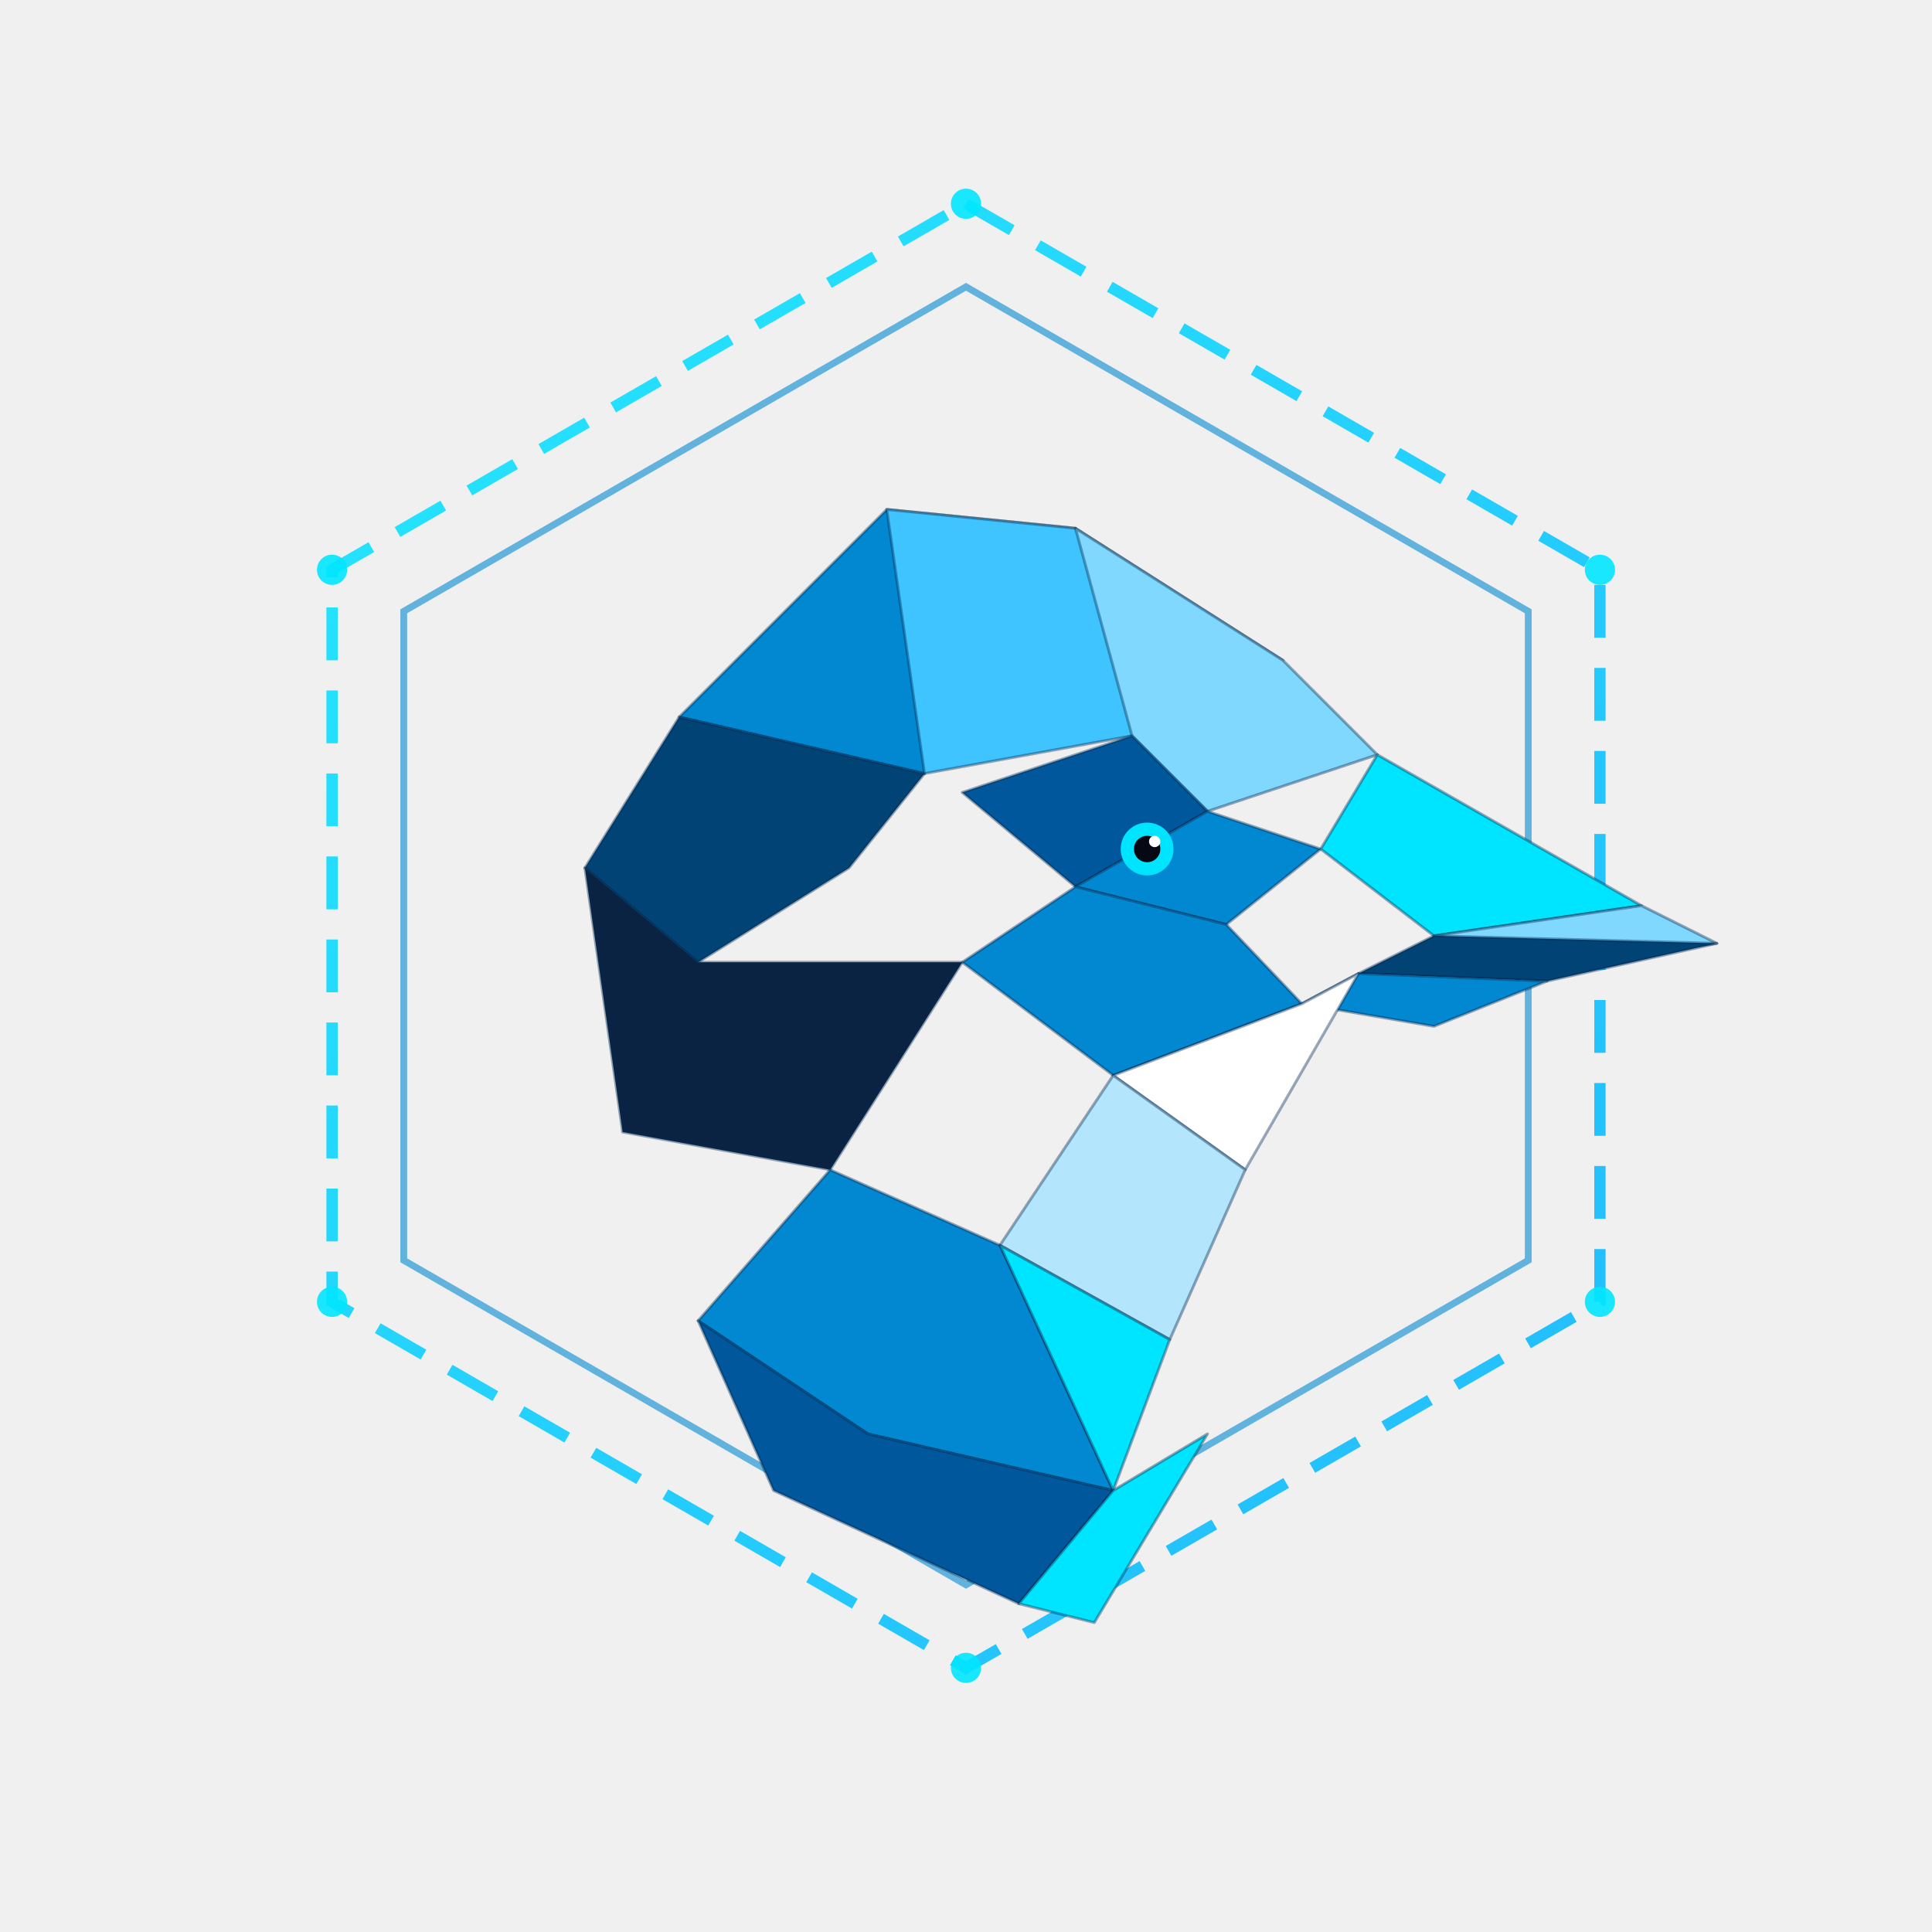
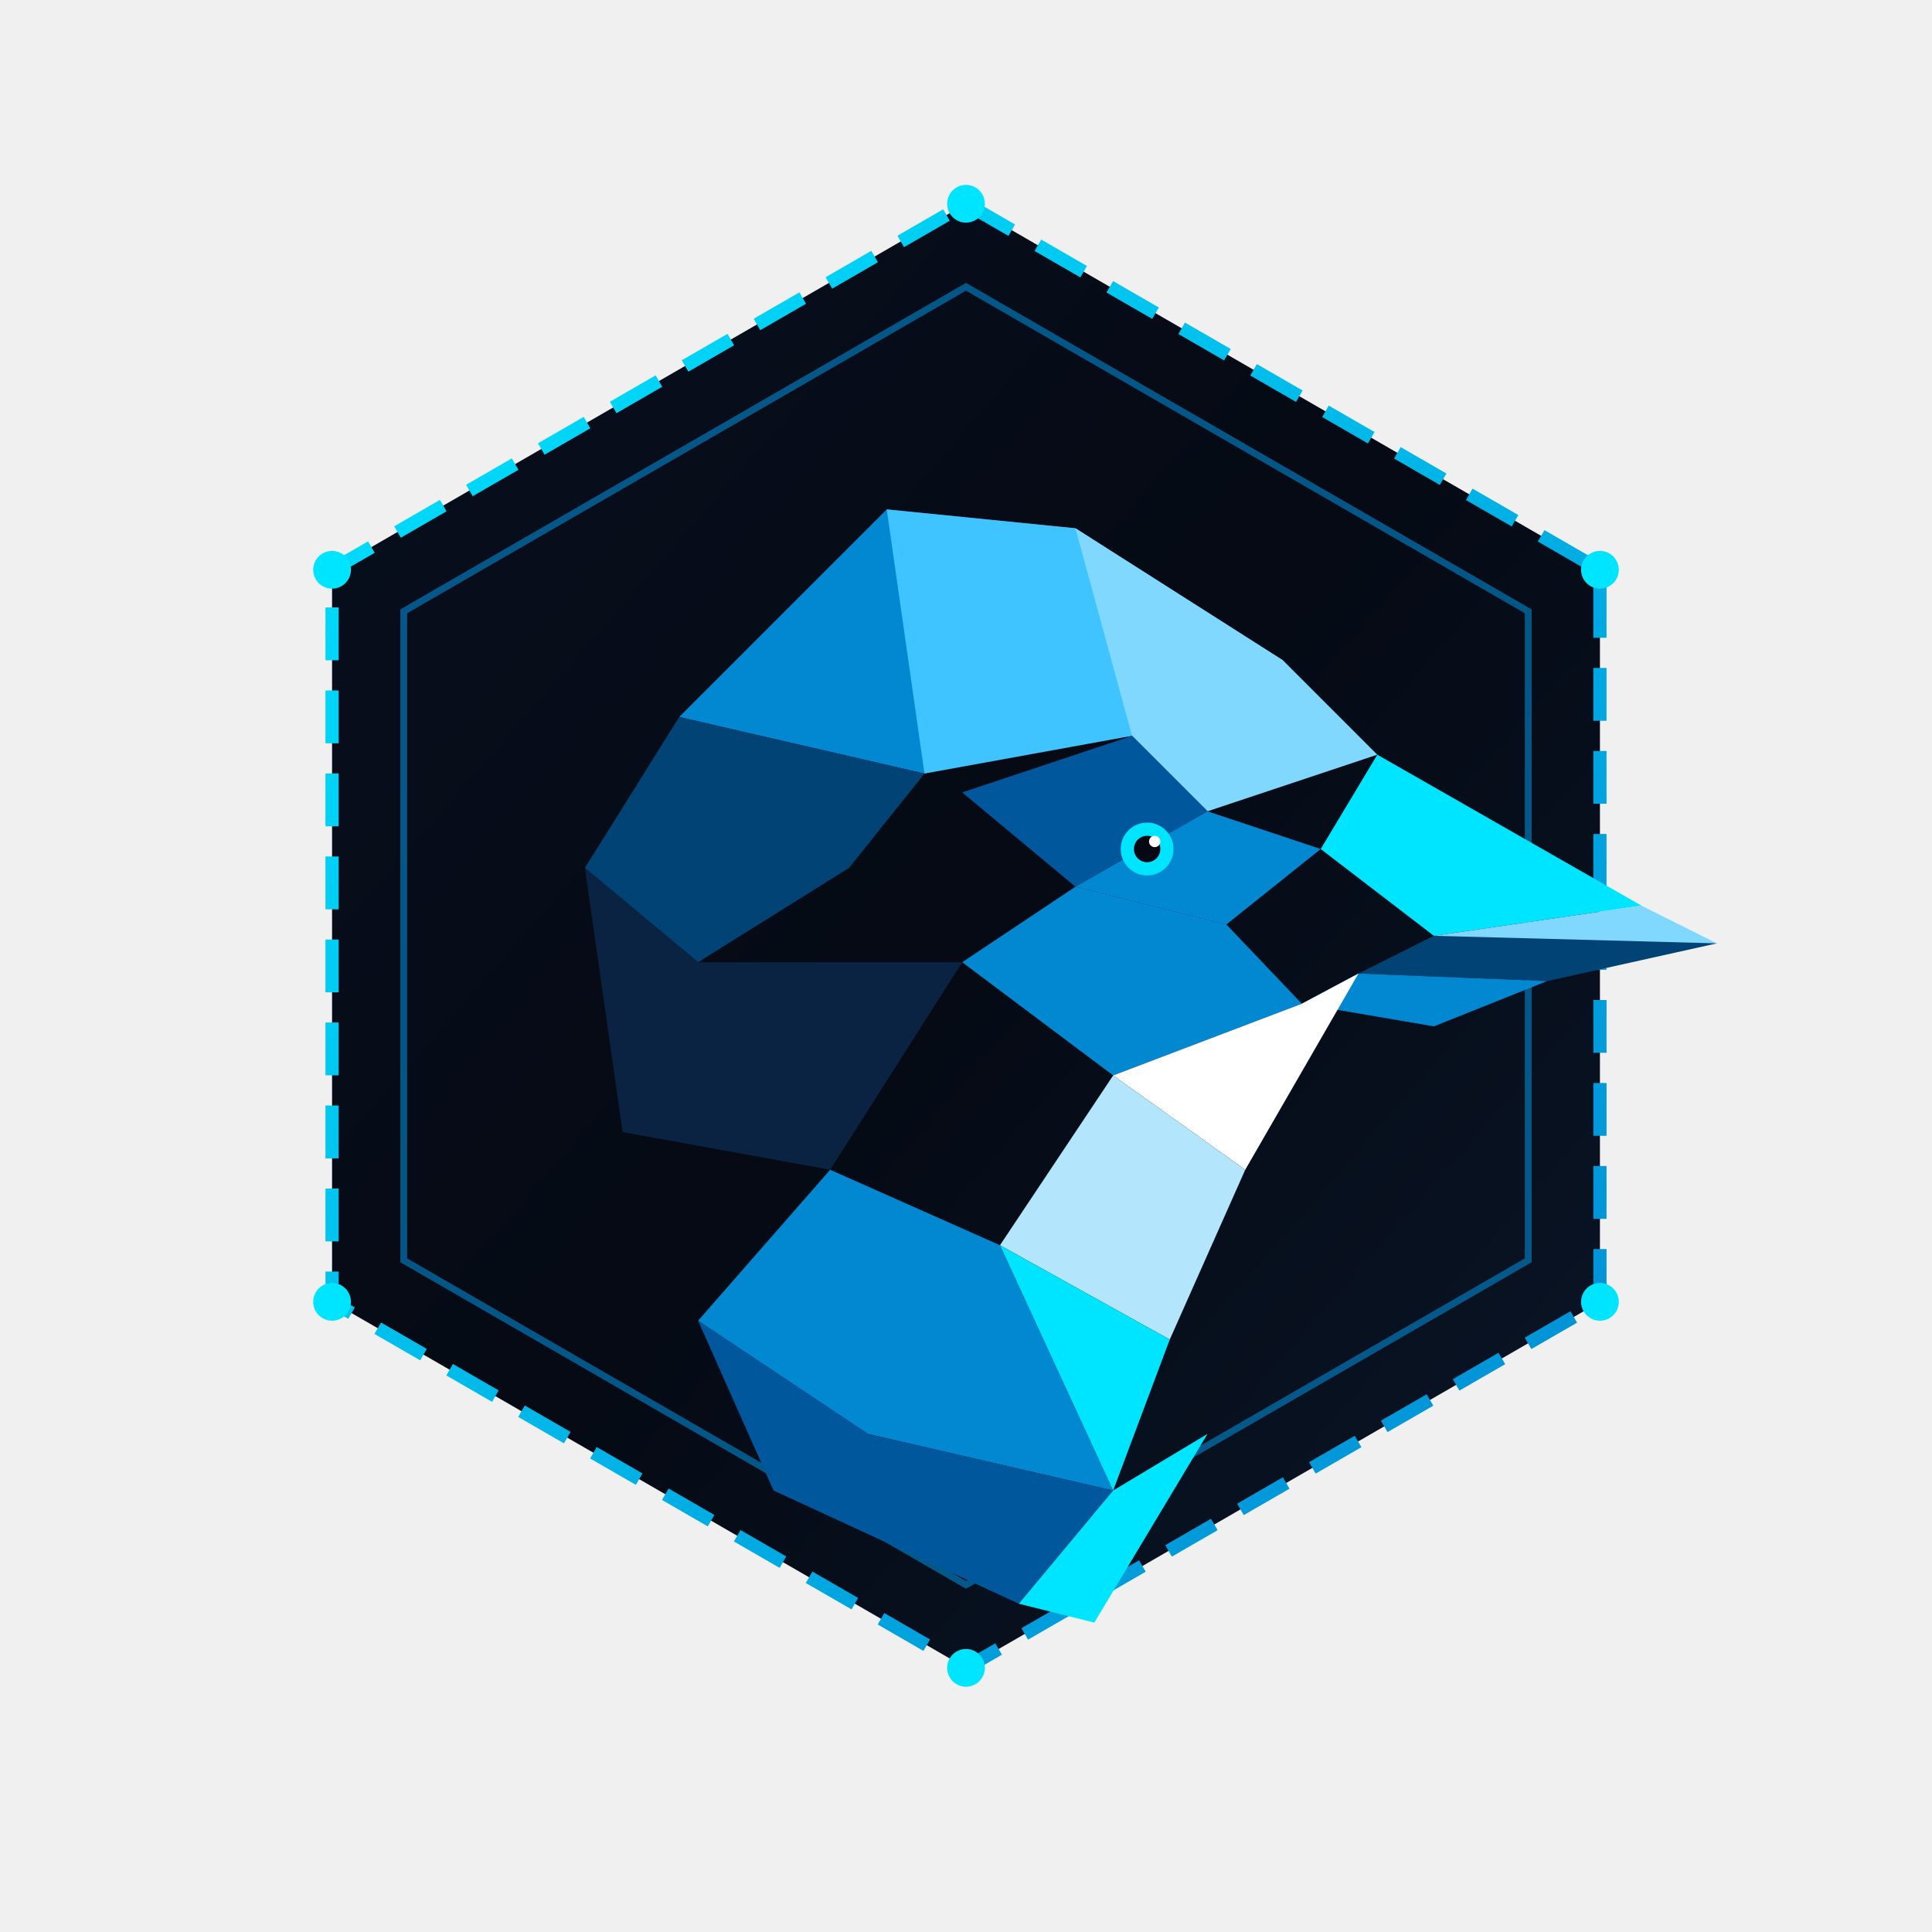
<svg xmlns="http://www.w3.org/2000/svg" viewBox="0 0 512 512" width="512" height="512">
  <defs>
-     <linearGradient id="nestGrad" x1="0%" y1="0%" x2="100%" y2="100%">
+     <linearGradient id="hexBg" x1="0%" y1="0%" x2="100%" y2="100%">
+       <stop offset="0%" stop-color="#080F1E" />
+       <stop offset="50%" stop-color="#050A14" />
+       <stop offset="100%" stop-color="#0A1628" />
+     </linearGradient>
+     <linearGradient id="cyanBorder" x1="0%" y1="0%" x2="100%" y2="100%">
      <stop offset="0%" stop-color="#00E5FF" />
      <stop offset="100%" stop-color="#0288D1" />
    </linearGradient>
-     <linearGradient id="cyanGlow" x1="0%" y1="0%" x2="100%" y2="100%">
-       <stop offset="0%" stop-color="#00E5FF" />
-       <stop offset="100%" stop-color="#00B0FF" />
-     </linearGradient>
  </defs>
-   <polygon points="256,54 424,151 424,345 256,442 88,345 88,151" fill="none" stroke="url(#cyanGlow)" stroke-width="3" stroke-dasharray="14,8" opacity="0.85" />
+   <polygon points="256,54 424,151 424,345 256,442 88,345 88,151" fill="url(#hexBg)" />
+   <polygon points="256,54 424,151 424,345 256,442 88,345 88,151" fill="none" stroke="url(#cyanBorder)" stroke-width="3.5" stroke-dasharray="14,8" />
  <polygon points="256,76 405,162 405,334 256,420 107,334 107,162" fill="none" stroke="#0288D1" stroke-width="1.8" opacity="0.6" />
-   <circle cx="256" cy="54" r="4" fill="#00E5FF" opacity="0.9" />
-   <circle cx="424" cy="151" r="4" fill="#00E5FF" opacity="0.9" />
-   <circle cx="424" cy="345" r="4" fill="#00E5FF" opacity="0.9" />
-   <circle cx="256" cy="442" r="4" fill="#00E5FF" opacity="0.9" />
-   <circle cx="88" cy="345" r="4" fill="#00E5FF" opacity="0.9" />
-   <circle cx="88" cy="151" r="4" fill="#00E5FF" opacity="0.9" />
-   <g stroke="rgba(2, 40, 80, 0.4)" stroke-width="0.75" stroke-linejoin="round">
+   <circle cx="256" cy="54" r="5" fill="#00E5FF" />
+   <circle cx="424" cy="151" r="5" fill="#00E5FF" />
+   <circle cx="424" cy="345" r="5" fill="#00E5FF" />
+   <circle cx="256" cy="442" r="5" fill="#00E5FF" />
+   <circle cx="88" cy="345" r="5" fill="#00E5FF" />
+   <circle cx="88" cy="151" r="5" fill="#00E5FF" />
+   <g>
    <polygon points="180,190 235,135 285,140 245,205 180,190" fill="#0288D1" />
    <polygon points="235,135 285,140 340,175 300,195 245,205" fill="#40C4FF" />
    <polygon points="285,140 340,175 365,200 320,215 300,195" fill="#80D8FF" />
    <polygon points="300,195 320,215 285,235 255,210" fill="#01579B" />
    <polygon points="320,215 350,225 325,245 285,235" fill="#0288D1" />
-     <circle cx="304" cy="225" r="7" fill="#00E5FF" stroke="none" />
-     <circle cx="304" cy="225" r="3.5" fill="#060914" stroke="none" />
-     <circle cx="306" cy="223" r="1.5" fill="#FFFFFF" stroke="none" />
+     <circle cx="304" cy="225" r="7" fill="#00E5FF" />
+     <circle cx="304" cy="225" r="3.5" fill="#060914" />
+     <circle cx="306" cy="223" r="1.5" fill="#FFFFFF" />
    <polygon points="365,200 435,240 380,248 350,225" fill="#00E5FF" />
    <polygon points="435,240 455,250 415,255 380,248" fill="#80D8FF" />
    <polygon points="380,248 455,250 410,260 360,258" fill="#014375" />
    <polygon points="360,258 410,260 380,272 345,266" fill="#0288D1" />
    <polygon points="285,235 325,245 345,266 295,285 255,255" fill="#0288D1" />
    <polygon points="345,266 360,258 330,310 295,285" fill="#FFFFFF" />
    <polygon points="295,285 330,310 310,355 265,330" fill="#B3E5FC" />
    <polygon points="180,190 245,205 225,230 185,255 155,230" fill="#014375" />
    <polygon points="155,230 185,255 255,255 220,310 165,300" fill="#0B2342" />
    <polygon points="220,310 265,330 295,395 230,380 185,350" fill="#0288D1" />
    <polygon points="265,330 310,355 295,395" fill="#00E5FF" />
    <polygon points="185,350 230,380 295,395 270,425 205,395" fill="#01579B" />
    <polygon points="295,395 320,380 290,430 270,425" fill="#00E5FF" />
  </g>
</svg>
